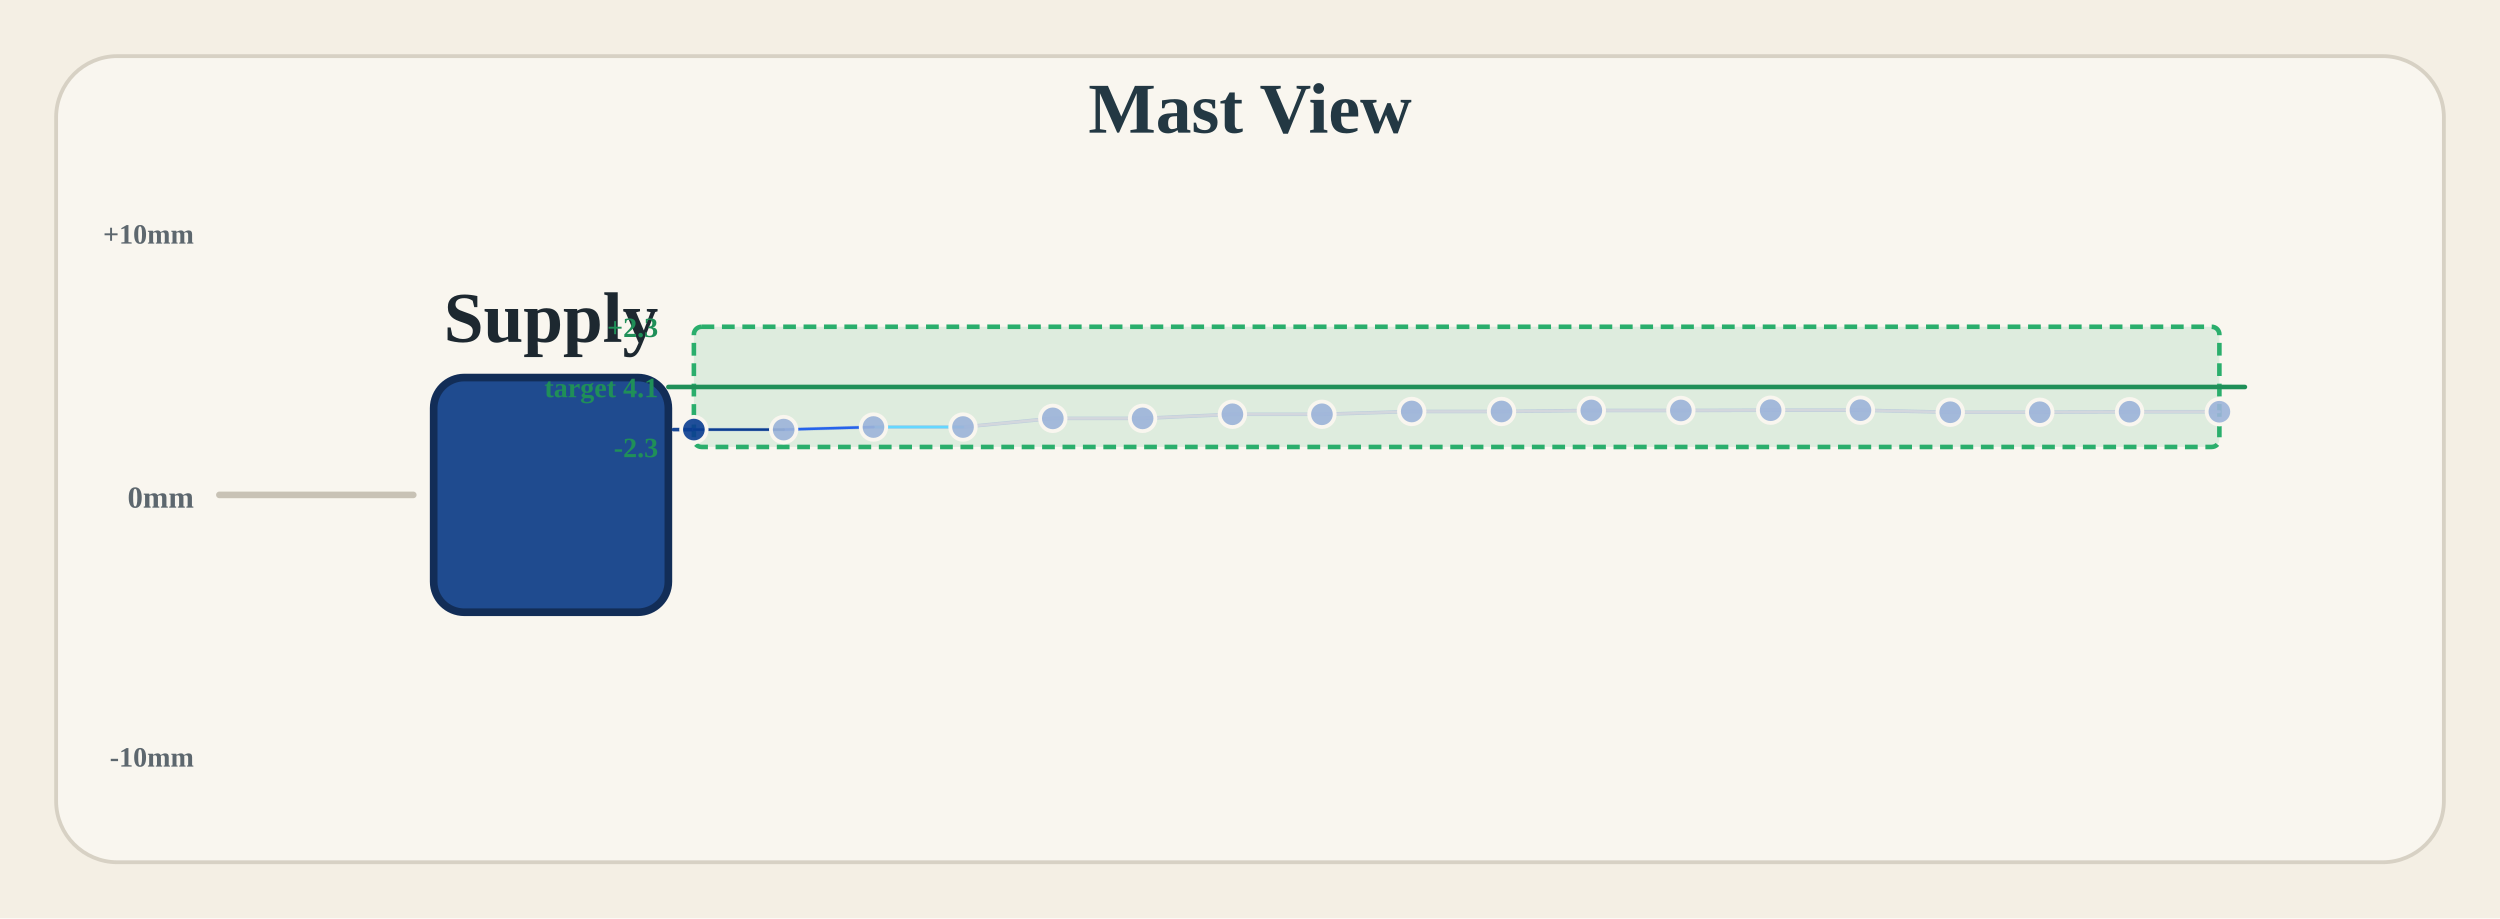
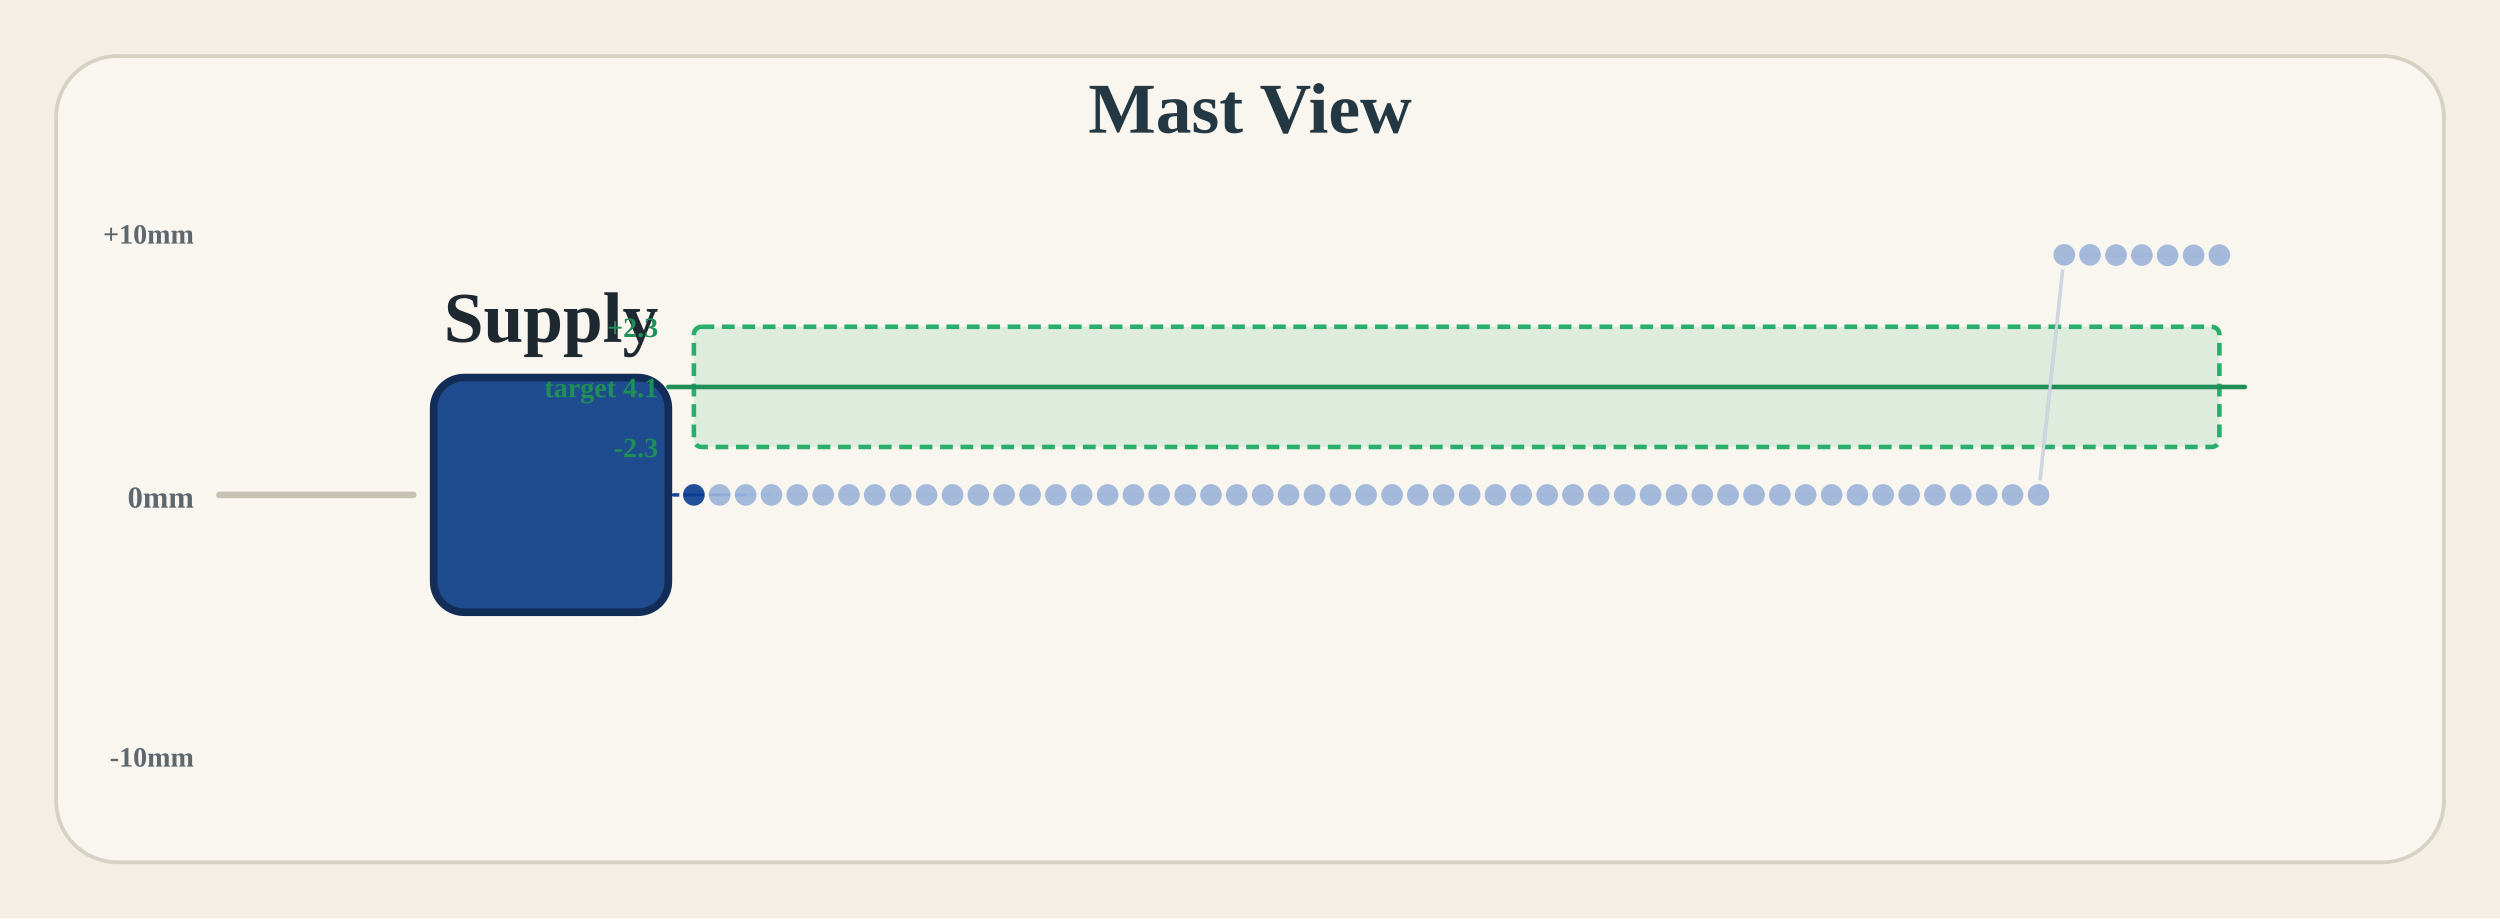
<svg xmlns="http://www.w3.org/2000/svg" width="980" height="360" viewBox="0 0 980 360">
  <rect width="100%" height="100%" fill="#f4efe4" />
  <rect x="22" y="22" width="936" height="316" rx="24" fill="#f9f6ef" stroke="#d7d1c4" stroke-width="1.5" />
  <text x="490.0" y="52.0" text-anchor="middle" font-size="28" font-weight="900" fill="#233843">Mast View</text>
  <rect x="170.0" y="148.0" width="92.0" height="92.0" fill="#1f4b8f" stroke="#122d57" stroke-width="3" rx="12.0" />
  <text x="216.0" y="134.0" text-anchor="middle" font-size="28" font-weight="600" fill="#1d2830">Supply</text>
  <line class="mast-zero-guide" x1="86.0" y1="194.0" x2="162.0" y2="194.0" stroke="#c8c2b5" stroke-width="2.6" stroke-linecap="round" />
  <text x="76.0" y="199.0" text-anchor="end" font-size="12" font-weight="700" fill="#5d676e">0mm</text>
  <text x="76.0" y="95.5" text-anchor="end" font-size="11" font-weight="600" fill="#5d676e">+10mm</text>
  <text x="76.0" y="300.5" text-anchor="end" font-size="11" font-weight="600" fill="#5d676e">-10mm</text>
  <rect x="272.0" y="128.1" width="598.0" height="47.1" fill="#2aae6c" fill-opacity="0.13" stroke="#2aae6c" stroke-width="1.8" stroke-dasharray="5 3" rx="3" />
  <line x1="262.0" y1="151.7" x2="880.0" y2="151.7" stroke="#1f8f58" stroke-width="1.8" stroke-linecap="round" />
  <text x="258.0" y="155.7" text-anchor="end" font-size="11" font-weight="800" fill="#1f8f58">target 4.1</text>
  <text x="258.0" y="132.1" text-anchor="end" font-size="11" font-weight="700" fill="#1f8f58">+2.3</text>
  <text x="258.0" y="179.2" text-anchor="end" font-size="11" font-weight="700" fill="#1f8f58">-2.3</text>
  <g id="mast-history">
-     <line class="mast-history-lead" x1="264.0" y1="168.4" x2="272.0" y2="168.4" stroke="#0b3d91" stroke-width="1.4" stroke-linecap="round" opacity="0.95" />
-     <polyline class="mast-history-trace" points="272.0,168.4 307.2,168.4 342.4,167.4 377.5,167.4 412.7,164.0 447.9,164.0 483.1,162.4 518.2,162.4 553.4,161.3 588.6,161.3 623.8,160.9 658.9,160.9 694.1,160.8 729.3,160.8 764.5,161.6 799.6,161.6 834.8,161.4 870.0,161.4" fill="none" stroke="#9db4da" stroke-width="1.4" stroke-linecap="round" stroke-linejoin="round" opacity="0.55" />
-     <line class="mast-history-segment" data-recency="older" x1="870.0" y1="161.4" x2="834.8" y2="161.4" stroke="#d3d7dd" stroke-width="1" stroke-linecap="round" />
-     <line class="mast-history-segment" data-recency="older" x1="834.8" y1="161.4" x2="799.6" y2="161.6" stroke="#d3d7dd" stroke-width="1" stroke-linecap="round" />
-     <line class="mast-history-segment" data-recency="older" x1="799.6" y1="161.6" x2="764.5" y2="161.6" stroke="#d3d7dd" stroke-width="1" stroke-linecap="round" />
-     <line class="mast-history-segment" data-recency="older" x1="764.5" y1="161.6" x2="729.3" y2="160.8" stroke="#d3d7dd" stroke-width="1" stroke-linecap="round" />
-     <line class="mast-history-segment" data-recency="older" x1="729.3" y1="160.8" x2="694.1" y2="160.8" stroke="#d3d7dd" stroke-width="1" stroke-linecap="round" />
-     <line class="mast-history-segment" data-recency="older" x1="694.1" y1="160.8" x2="658.9" y2="160.9" stroke="#d3d7dd" stroke-width="1" stroke-linecap="round" />
-     <line class="mast-history-segment" data-recency="older" x1="658.9" y1="160.9" x2="623.8" y2="160.9" stroke="#d3d7dd" stroke-width="1" stroke-linecap="round" />
-     <line class="mast-history-segment" data-recency="older" x1="623.8" y1="160.9" x2="588.6" y2="161.3" stroke="#d3d7dd" stroke-width="1" stroke-linecap="round" />
-     <line class="mast-history-segment" data-recency="older" x1="588.6" y1="161.3" x2="553.4" y2="161.3" stroke="#d3d7dd" stroke-width="1" stroke-linecap="round" />
-     <line class="mast-history-segment" data-recency="older" x1="553.4" y1="161.3" x2="518.2" y2="162.4" stroke="#d3d7dd" stroke-width="1" stroke-linecap="round" />
-     <line class="mast-history-segment" data-recency="older" x1="518.2" y1="162.4" x2="483.1" y2="162.4" stroke="#d3d7dd" stroke-width="1" stroke-linecap="round" />
-     <line class="mast-history-segment" data-recency="older" x1="483.1" y1="162.4" x2="447.9" y2="164.0" stroke="#d3d7dd" stroke-width="1" stroke-linecap="round" />
-     <line class="mast-history-segment" data-recency="older" x1="447.9" y1="164.0" x2="412.7" y2="164.0" stroke="#d3d7dd" stroke-width="1" stroke-linecap="round" />
-     <line class="mast-history-segment" data-recency="older" x1="412.7" y1="164.0" x2="377.5" y2="167.4" stroke="#d3d7dd" stroke-width="1" stroke-linecap="round" />
-     <line class="mast-history-segment" data-recency="n-2" x1="377.5" y1="167.4" x2="342.4" y2="167.4" stroke="#63d7ff" stroke-width="1" stroke-linecap="round" />
-     <line class="mast-history-segment" data-recency="n-1" x1="342.4" y1="167.4" x2="307.2" y2="168.4" stroke="#2563eb" stroke-width="1" stroke-linecap="round" />
-     <line class="mast-history-segment" data-recency="current" x1="307.2" y1="168.4" x2="272.0" y2="168.4" stroke="#0b3d91" stroke-width="1" stroke-linecap="round" />
-     <circle class="mast-history-dot" data-entry="{&quot;view&quot;: &quot;mast&quot;, &quot;idx&quot;: 0, &quot;dist&quot;: 404.7, &quot;x&quot;: -45.89, &quot;y&quot;: 3.18, &quot;lift&quot;: 0.9, &quot;act&quot;: null, &quot;score&quot;: null, &quot;note&quot;: null}" cx="870.0" cy="161.4" r="5" fill="#9db4da" fill-opacity="0.9" stroke="#f9f6ef" stroke-width="1.5" style="cursor:pointer" />
-     <circle class="mast-history-dot" data-entry="{&quot;view&quot;: &quot;mast&quot;, &quot;idx&quot;: 1, &quot;dist&quot;: 404.7, &quot;x&quot;: -45.89, &quot;y&quot;: 3.18, &quot;lift&quot;: 0.9, &quot;act&quot;: null, &quot;score&quot;: null, &quot;note&quot;: null}" cx="834.8" cy="161.4" r="5" fill="#9db4da" fill-opacity="0.9" stroke="#f9f6ef" stroke-width="1.5" style="cursor:pointer" />
-     <circle class="mast-history-dot" data-entry="{&quot;view&quot;: &quot;mast&quot;, &quot;idx&quot;: 2, &quot;dist&quot;: 416.6, &quot;x&quot;: -33.89, &quot;y&quot;: 3.16, &quot;lift&quot;: 0.9, &quot;act&quot;: null, &quot;score&quot;: null, &quot;note&quot;: null}" cx="799.6" cy="161.6" r="5" fill="#9db4da" fill-opacity="0.9" stroke="#f9f6ef" stroke-width="1.5" style="cursor:pointer" />
-     <circle class="mast-history-dot" data-entry="{&quot;view&quot;: &quot;mast&quot;, &quot;idx&quot;: 3, &quot;dist&quot;: 416.6, &quot;x&quot;: -33.89, &quot;y&quot;: 3.16, &quot;lift&quot;: 0.9, &quot;act&quot;: null, &quot;score&quot;: null, &quot;note&quot;: null}" cx="764.5" cy="161.6" r="5" fill="#9db4da" fill-opacity="0.9" stroke="#f9f6ef" stroke-width="1.5" style="cursor:pointer" />
-     <circle class="mast-history-dot" data-entry="{&quot;view&quot;: &quot;mast&quot;, &quot;idx&quot;: 4, &quot;dist&quot;: 411.1, &quot;x&quot;: 0.69, &quot;y&quot;: 3.24, &quot;lift&quot;: 0.9, &quot;act&quot;: null, &quot;score&quot;: null, &quot;note&quot;: null}" cx="729.3" cy="160.8" r="5" fill="#9db4da" fill-opacity="0.9" stroke="#f9f6ef" stroke-width="1.5" style="cursor:pointer" />
-     <circle class="mast-history-dot" data-entry="{&quot;view&quot;: &quot;mast&quot;, &quot;idx&quot;: 5, &quot;dist&quot;: 411.1, &quot;x&quot;: 0.69, &quot;y&quot;: 3.24, &quot;lift&quot;: 0.9, &quot;act&quot;: null, &quot;score&quot;: null, &quot;note&quot;: null}" cx="694.1" cy="160.8" r="5" fill="#9db4da" fill-opacity="0.9" stroke="#f9f6ef" stroke-width="1.5" style="cursor:pointer" />
-     <circle class="mast-history-dot" data-entry="{&quot;view&quot;: &quot;mast&quot;, &quot;idx&quot;: 6, &quot;dist&quot;: 387.2, &quot;x&quot;: 10.36, &quot;y&quot;: 3.23, &quot;lift&quot;: 0.9, &quot;act&quot;: null, &quot;score&quot;: null, &quot;note&quot;: null}" cx="658.9" cy="160.9" r="5" fill="#9db4da" fill-opacity="0.9" stroke="#f9f6ef" stroke-width="1.5" style="cursor:pointer" />
-     <circle class="mast-history-dot" data-entry="{&quot;view&quot;: &quot;mast&quot;, &quot;idx&quot;: 7, &quot;dist&quot;: 387.2, &quot;x&quot;: 10.36, &quot;y&quot;: 3.23, &quot;lift&quot;: 0.9, &quot;act&quot;: null, &quot;score&quot;: null, &quot;note&quot;: null}" cx="623.8" cy="160.9" r="5" fill="#9db4da" fill-opacity="0.9" stroke="#f9f6ef" stroke-width="1.5" style="cursor:pointer" />
-     <circle class="mast-history-dot" data-entry="{&quot;view&quot;: &quot;mast&quot;, &quot;idx&quot;: 8, &quot;dist&quot;: 376.7, &quot;x&quot;: 13.22, &quot;y&quot;: 3.19, &quot;lift&quot;: 0.9, &quot;act&quot;: null, &quot;score&quot;: null, &quot;note&quot;: null}" cx="588.6" cy="161.3" r="5" fill="#9db4da" fill-opacity="0.9" stroke="#f9f6ef" stroke-width="1.5" style="cursor:pointer" />
-     <circle class="mast-history-dot" data-entry="{&quot;view&quot;: &quot;mast&quot;, &quot;idx&quot;: 9, &quot;dist&quot;: 376.7, &quot;x&quot;: 13.22, &quot;y&quot;: 3.19, &quot;lift&quot;: 0.9, &quot;act&quot;: null, &quot;score&quot;: null, &quot;note&quot;: null}" cx="553.4" cy="161.3" r="5" fill="#9db4da" fill-opacity="0.9" stroke="#f9f6ef" stroke-width="1.5" style="cursor:pointer" />
-     <circle class="mast-history-dot" data-entry="{&quot;view&quot;: &quot;mast&quot;, &quot;idx&quot;: 10, &quot;dist&quot;: 391.3, &quot;x&quot;: -0.43, &quot;y&quot;: 3.08, &quot;lift&quot;: 0.9, &quot;act&quot;: null, &quot;score&quot;: null, &quot;note&quot;: null}" cx="518.2" cy="162.4" r="5" fill="#9db4da" fill-opacity="0.9" stroke="#f9f6ef" stroke-width="1.5" style="cursor:pointer" />
-     <circle class="mast-history-dot" data-entry="{&quot;view&quot;: &quot;mast&quot;, &quot;idx&quot;: 11, &quot;dist&quot;: 391.3, &quot;x&quot;: -0.43, &quot;y&quot;: 3.08, &quot;lift&quot;: 0.9, &quot;act&quot;: null, &quot;score&quot;: null, &quot;note&quot;: null}" cx="483.1" cy="162.4" r="5" fill="#9db4da" fill-opacity="0.9" stroke="#f9f6ef" stroke-width="1.5" style="cursor:pointer" />
-     <circle class="mast-history-dot" data-entry="{&quot;view&quot;: &quot;mast&quot;, &quot;idx&quot;: 12, &quot;dist&quot;: 430.3, &quot;x&quot;: -31.05, &quot;y&quot;: 2.93, &quot;lift&quot;: 0.9, &quot;act&quot;: null, &quot;score&quot;: null, &quot;note&quot;: null}" cx="447.9" cy="164.0" r="5" fill="#9db4da" fill-opacity="0.9" stroke="#f9f6ef" stroke-width="1.5" style="cursor:pointer" />
-     <circle class="mast-history-dot" data-entry="{&quot;view&quot;: &quot;mast&quot;, &quot;idx&quot;: 13, &quot;dist&quot;: 430.3, &quot;x&quot;: -31.05, &quot;y&quot;: 2.93, &quot;lift&quot;: 0.9, &quot;act&quot;: null, &quot;score&quot;: null, &quot;note&quot;: null}" cx="412.7" cy="164.0" r="5" fill="#9db4da" fill-opacity="0.9" stroke="#f9f6ef" stroke-width="1.5" style="cursor:pointer" />
-     <circle class="mast-history-dot" data-entry="{&quot;view&quot;: &quot;mast&quot;, &quot;idx&quot;: 14, &quot;dist&quot;: 451.9, &quot;x&quot;: -36.59, &quot;y&quot;: 2.6, &quot;lift&quot;: 0.9, &quot;act&quot;: null, &quot;score&quot;: null, &quot;note&quot;: null}" cx="377.5" cy="167.4" r="5" fill="#9db4da" fill-opacity="0.9" stroke="#f9f6ef" stroke-width="1.5" style="cursor:pointer" />
-     <circle class="mast-history-dot" data-entry="{&quot;view&quot;: &quot;mast&quot;, &quot;idx&quot;: 15, &quot;dist&quot;: 451.9, &quot;x&quot;: -36.59, &quot;y&quot;: 2.6, &quot;lift&quot;: 0.9, &quot;act&quot;: null, &quot;score&quot;: null, &quot;note&quot;: null}" cx="342.4" cy="167.4" r="5" fill="#9db4da" fill-opacity="0.9" stroke="#f9f6ef" stroke-width="1.5" style="cursor:pointer" />
-     <circle class="mast-history-dot" data-entry="{&quot;view&quot;: &quot;mast&quot;, &quot;idx&quot;: 16, &quot;dist&quot;: 449.1, &quot;x&quot;: -49.6, &quot;y&quot;: 2.5, &quot;lift&quot;: 0.9, &quot;act&quot;: null, &quot;score&quot;: null, &quot;note&quot;: null}" cx="307.2" cy="168.4" r="5" fill="#9db4da" fill-opacity="0.9" stroke="#f9f6ef" stroke-width="1.5" style="cursor:pointer" />
-     <circle class="mast-history-dot" data-entry="{&quot;view&quot;: &quot;mast&quot;, &quot;idx&quot;: 17, &quot;dist&quot;: 449.1, &quot;x&quot;: -49.6, &quot;y&quot;: 2.5, &quot;lift&quot;: 0.9, &quot;act&quot;: null, &quot;score&quot;: null, &quot;note&quot;: null}" cx="272.0" cy="168.4" r="5" fill="#0b3d91" fill-opacity="0.9" stroke="#f9f6ef" stroke-width="1.5" style="cursor:pointer" />
+     <line class="mast-history-lead" x1="264.0" y1="194.0" x2="272.0" y2="194.0" stroke="#0b3d91" stroke-width="1.4" stroke-linecap="round" opacity="0.95" />
+     <polyline class="mast-history-trace" points="272.0,194.0 282.1,194.0 292.3,194.0 302.4,194.0 312.5,194.0 322.7,194.0 332.8,194.0 342.9,194.0 353.1,194.0 363.2,194.0 373.4,194.0 383.5,194.0 393.6,194.0 403.8,194.0 413.9,194.0 424.0,194.0 434.2,194.0 444.3,194.0 454.4,194.0 464.6,194.0 474.7,194.0 484.8,194.0 495.0,194.0 505.1,194.0 515.3,194.0 525.4,194.0 535.5,194.0 545.7,194.0 555.8,194.0 565.9,194.0 576.1,194.0 586.2,194.0 596.3,194.0 606.5,194.0 616.6,194.0 626.7,194.0 636.9,194.0 647.0,194.0 657.2,194.0 667.3,194.0 677.4,194.0 687.6,194.0 697.7,194.0 707.8,194.0 718.0,194.0 728.1,194.0 738.2,194.0 748.4,194.0 758.5,194.0 768.6,194.0 778.8,194.0 788.9,194.0 799.1,194.0 809.2,99.9 819.3,99.9 829.5,100.0 839.6,100.0 849.7,100.1 859.9,100.1 870.0,100.0" fill="none" stroke="#9db4da" stroke-width="1.4" stroke-linecap="round" stroke-linejoin="round" opacity="0.55" />
+     <line class="mast-history-segment" data-recency="older" x1="870.0" y1="100.0" x2="859.9" y2="100.1" stroke="#d3d7dd" stroke-width="1" stroke-linecap="round" />
+     <line class="mast-history-segment" data-recency="older" x1="859.9" y1="100.1" x2="849.7" y2="100.1" stroke="#d3d7dd" stroke-width="1" stroke-linecap="round" />
+     <line class="mast-history-segment" data-recency="older" x1="849.7" y1="100.1" x2="839.6" y2="100.0" stroke="#d3d7dd" stroke-width="1" stroke-linecap="round" />
+     <line class="mast-history-segment" data-recency="older" x1="839.6" y1="100.0" x2="829.5" y2="100.0" stroke="#d3d7dd" stroke-width="1" stroke-linecap="round" />
+     <line class="mast-history-segment" data-recency="older" x1="829.5" y1="100.0" x2="819.3" y2="99.9" stroke="#d3d7dd" stroke-width="1" stroke-linecap="round" />
+     <line class="mast-history-segment" data-recency="older" x1="819.3" y1="99.9" x2="809.2" y2="99.9" stroke="#d3d7dd" stroke-width="1" stroke-linecap="round" />
+     <line class="mast-history-segment" data-recency="older" x1="809.2" y1="99.9" x2="799.1" y2="194.0" stroke="#d3d7dd" stroke-width="1" stroke-linecap="round" />
+     <line class="mast-history-segment" data-recency="older" x1="799.1" y1="194.0" x2="788.9" y2="194.0" stroke="#d3d7dd" stroke-width="1" stroke-linecap="round" />
+     <line class="mast-history-segment" data-recency="older" x1="788.9" y1="194.0" x2="778.8" y2="194.0" stroke="#d3d7dd" stroke-width="1" stroke-linecap="round" />
+     <line class="mast-history-segment" data-recency="older" x1="778.8" y1="194.0" x2="768.6" y2="194.0" stroke="#d3d7dd" stroke-width="1" stroke-linecap="round" />
+     <line class="mast-history-segment" data-recency="older" x1="768.6" y1="194.0" x2="758.5" y2="194.0" stroke="#d3d7dd" stroke-width="1" stroke-linecap="round" />
+     <line class="mast-history-segment" data-recency="older" x1="758.5" y1="194.0" x2="748.4" y2="194.0" stroke="#d3d7dd" stroke-width="1" stroke-linecap="round" />
+     <line class="mast-history-segment" data-recency="older" x1="748.4" y1="194.0" x2="738.2" y2="194.0" stroke="#d3d7dd" stroke-width="1" stroke-linecap="round" />
+     <line class="mast-history-segment" data-recency="older" x1="738.2" y1="194.0" x2="728.1" y2="194.0" stroke="#d3d7dd" stroke-width="1" stroke-linecap="round" />
+     <line class="mast-history-segment" data-recency="older" x1="728.1" y1="194.0" x2="718.0" y2="194.0" stroke="#d3d7dd" stroke-width="1" stroke-linecap="round" />
+     <line class="mast-history-segment" data-recency="older" x1="718.0" y1="194.0" x2="707.8" y2="194.0" stroke="#d3d7dd" stroke-width="1" stroke-linecap="round" />
+     <line class="mast-history-segment" data-recency="older" x1="707.8" y1="194.0" x2="697.7" y2="194.0" stroke="#d3d7dd" stroke-width="1" stroke-linecap="round" />
+     <line class="mast-history-segment" data-recency="older" x1="697.7" y1="194.0" x2="687.6" y2="194.0" stroke="#d3d7dd" stroke-width="1" stroke-linecap="round" />
+     <line class="mast-history-segment" data-recency="older" x1="687.6" y1="194.0" x2="677.4" y2="194.0" stroke="#d3d7dd" stroke-width="1" stroke-linecap="round" />
+     <line class="mast-history-segment" data-recency="older" x1="677.4" y1="194.0" x2="667.3" y2="194.0" stroke="#d3d7dd" stroke-width="1" stroke-linecap="round" />
+     <line class="mast-history-segment" data-recency="older" x1="667.3" y1="194.0" x2="657.2" y2="194.0" stroke="#d3d7dd" stroke-width="1" stroke-linecap="round" />
+     <line class="mast-history-segment" data-recency="older" x1="657.2" y1="194.0" x2="647.0" y2="194.0" stroke="#d3d7dd" stroke-width="1" stroke-linecap="round" />
+     <line class="mast-history-segment" data-recency="older" x1="647.0" y1="194.0" x2="636.9" y2="194.0" stroke="#d3d7dd" stroke-width="1" stroke-linecap="round" />
+     <line class="mast-history-segment" data-recency="older" x1="636.9" y1="194.0" x2="626.7" y2="194.0" stroke="#d3d7dd" stroke-width="1" stroke-linecap="round" />
+     <line class="mast-history-segment" data-recency="older" x1="626.7" y1="194.0" x2="616.6" y2="194.0" stroke="#d3d7dd" stroke-width="1" stroke-linecap="round" />
+     <line class="mast-history-segment" data-recency="older" x1="616.6" y1="194.0" x2="606.5" y2="194.0" stroke="#d3d7dd" stroke-width="1" stroke-linecap="round" />
+     <line class="mast-history-segment" data-recency="older" x1="606.5" y1="194.0" x2="596.3" y2="194.0" stroke="#d3d7dd" stroke-width="1" stroke-linecap="round" />
+     <line class="mast-history-segment" data-recency="older" x1="596.3" y1="194.0" x2="586.2" y2="194.0" stroke="#d3d7dd" stroke-width="1" stroke-linecap="round" />
+     <line class="mast-history-segment" data-recency="older" x1="586.2" y1="194.0" x2="576.1" y2="194.0" stroke="#d3d7dd" stroke-width="1" stroke-linecap="round" />
+     <line class="mast-history-segment" data-recency="older" x1="576.1" y1="194.0" x2="565.9" y2="194.0" stroke="#d3d7dd" stroke-width="1" stroke-linecap="round" />
+     <line class="mast-history-segment" data-recency="older" x1="565.9" y1="194.0" x2="555.8" y2="194.0" stroke="#d3d7dd" stroke-width="1" stroke-linecap="round" />
+     <line class="mast-history-segment" data-recency="older" x1="555.8" y1="194.0" x2="545.7" y2="194.0" stroke="#d3d7dd" stroke-width="1" stroke-linecap="round" />
+     <line class="mast-history-segment" data-recency="older" x1="545.7" y1="194.0" x2="535.5" y2="194.0" stroke="#d3d7dd" stroke-width="1" stroke-linecap="round" />
+     <line class="mast-history-segment" data-recency="older" x1="535.5" y1="194.0" x2="525.4" y2="194.0" stroke="#d3d7dd" stroke-width="1" stroke-linecap="round" />
+     <line class="mast-history-segment" data-recency="older" x1="525.4" y1="194.0" x2="515.3" y2="194.0" stroke="#d3d7dd" stroke-width="1" stroke-linecap="round" />
+     <line class="mast-history-segment" data-recency="older" x1="515.3" y1="194.0" x2="505.1" y2="194.0" stroke="#d3d7dd" stroke-width="1" stroke-linecap="round" />
+     <line class="mast-history-segment" data-recency="older" x1="505.1" y1="194.0" x2="495.0" y2="194.0" stroke="#d3d7dd" stroke-width="1" stroke-linecap="round" />
+     <line class="mast-history-segment" data-recency="older" x1="495.0" y1="194.0" x2="484.8" y2="194.0" stroke="#d3d7dd" stroke-width="1" stroke-linecap="round" />
+     <line class="mast-history-segment" data-recency="older" x1="484.8" y1="194.0" x2="474.7" y2="194.0" stroke="#d3d7dd" stroke-width="1" stroke-linecap="round" />
+     <line class="mast-history-segment" data-recency="older" x1="474.7" y1="194.0" x2="464.6" y2="194.0" stroke="#d3d7dd" stroke-width="1" stroke-linecap="round" />
+     <line class="mast-history-segment" data-recency="older" x1="464.6" y1="194.0" x2="454.4" y2="194.0" stroke="#d3d7dd" stroke-width="1" stroke-linecap="round" />
+     <line class="mast-history-segment" data-recency="older" x1="454.4" y1="194.0" x2="444.3" y2="194.0" stroke="#d3d7dd" stroke-width="1" stroke-linecap="round" />
+     <line class="mast-history-segment" data-recency="older" x1="444.3" y1="194.0" x2="434.2" y2="194.0" stroke="#d3d7dd" stroke-width="1" stroke-linecap="round" />
+     <line class="mast-history-segment" data-recency="older" x1="434.2" y1="194.0" x2="424.0" y2="194.0" stroke="#d3d7dd" stroke-width="1" stroke-linecap="round" />
+     <line class="mast-history-segment" data-recency="older" x1="424.0" y1="194.0" x2="413.9" y2="194.0" stroke="#d3d7dd" stroke-width="1" stroke-linecap="round" />
+     <line class="mast-history-segment" data-recency="older" x1="413.9" y1="194.0" x2="403.8" y2="194.0" stroke="#d3d7dd" stroke-width="1" stroke-linecap="round" />
+     <line class="mast-history-segment" data-recency="older" x1="403.8" y1="194.0" x2="393.6" y2="194.0" stroke="#d3d7dd" stroke-width="1" stroke-linecap="round" />
+     <line class="mast-history-segment" data-recency="older" x1="393.6" y1="194.0" x2="383.5" y2="194.0" stroke="#d3d7dd" stroke-width="1" stroke-linecap="round" />
+     <line class="mast-history-segment" data-recency="older" x1="383.5" y1="194.0" x2="373.4" y2="194.0" stroke="#d3d7dd" stroke-width="1" stroke-linecap="round" />
+     <line class="mast-history-segment" data-recency="older" x1="373.4" y1="194.0" x2="363.2" y2="194.0" stroke="#d3d7dd" stroke-width="1" stroke-linecap="round" />
+     <line class="mast-history-segment" data-recency="older" x1="363.2" y1="194.0" x2="353.1" y2="194.0" stroke="#d3d7dd" stroke-width="1" stroke-linecap="round" />
+     <line class="mast-history-segment" data-recency="older" x1="353.1" y1="194.0" x2="342.9" y2="194.0" stroke="#d3d7dd" stroke-width="1" stroke-linecap="round" />
+     <line class="mast-history-segment" data-recency="older" x1="342.9" y1="194.0" x2="332.8" y2="194.0" stroke="#d3d7dd" stroke-width="1" stroke-linecap="round" />
+     <line class="mast-history-segment" data-recency="older" x1="332.8" y1="194.0" x2="322.7" y2="194.0" stroke="#d3d7dd" stroke-width="1" stroke-linecap="round" />
+     <line class="mast-history-segment" data-recency="older" x1="322.7" y1="194.0" x2="312.5" y2="194.0" stroke="#d3d7dd" stroke-width="1" stroke-linecap="round" />
+     <line class="mast-history-segment" data-recency="older" x1="312.5" y1="194.0" x2="302.4" y2="194.0" stroke="#d3d7dd" stroke-width="1" stroke-linecap="round" />
+     <line class="mast-history-segment" data-recency="n-2" x1="302.4" y1="194.0" x2="292.3" y2="194.0" stroke="#63d7ff" stroke-width="1" stroke-linecap="round" />
+     <line class="mast-history-segment" data-recency="n-1" x1="292.3" y1="194.0" x2="282.1" y2="194.0" stroke="#2563eb" stroke-width="1" stroke-linecap="round" />
+     <line class="mast-history-segment" data-recency="current" x1="282.1" y1="194.0" x2="272.0" y2="194.0" stroke="#0b3d91" stroke-width="1" stroke-linecap="round" />
+     <circle class="mast-history-dot" data-entry="{&quot;view&quot;: &quot;mast&quot;, &quot;idx&quot;: 0, &quot;dist&quot;: 250.2, &quot;x&quot;: 6.77, &quot;y&quot;: 9.17, &quot;lift&quot;: 0.0, &quot;act&quot;: null, &quot;score&quot;: null, &quot;note&quot;: null}" cx="870.0" cy="100.0" r="5" fill="#9db4da" fill-opacity="0.9" stroke="#f9f6ef" stroke-width="1.5" style="cursor:pointer" />
+     <circle class="mast-history-dot" data-entry="{&quot;view&quot;: &quot;mast&quot;, &quot;idx&quot;: 1, &quot;dist&quot;: 248.8, &quot;x&quot;: 6.9, &quot;y&quot;: 9.17, &quot;lift&quot;: 0.0, &quot;act&quot;: null, &quot;score&quot;: null, &quot;note&quot;: null}" cx="859.9" cy="100.1" r="5" fill="#9db4da" fill-opacity="0.9" stroke="#f9f6ef" stroke-width="1.5" style="cursor:pointer" />
+     <circle class="mast-history-dot" data-entry="{&quot;view&quot;: &quot;mast&quot;, &quot;idx&quot;: 2, &quot;dist&quot;: 14.4, &quot;x&quot;: 6.9, &quot;y&quot;: 9.17, &quot;lift&quot;: 0.0, &quot;act&quot;: &quot;forward&quot;, &quot;score&quot;: 50, &quot;note&quot;: null}" cx="849.7" cy="100.1" r="5" fill="#9db4da" fill-opacity="0.9" stroke="#f9f6ef" stroke-width="1.5" style="cursor:pointer" />
+     <circle class="mast-history-dot" data-entry="{&quot;view&quot;: &quot;mast&quot;, &quot;idx&quot;: 3, &quot;dist&quot;: 247.2, &quot;x&quot;: 7.29, &quot;y&quot;: 9.17, &quot;lift&quot;: 0.0, &quot;act&quot;: null, &quot;score&quot;: null, &quot;note&quot;: null}" cx="839.6" cy="100.0" r="5" fill="#9db4da" fill-opacity="0.9" stroke="#f9f6ef" stroke-width="1.5" style="cursor:pointer" />
+     <circle class="mast-history-dot" data-entry="{&quot;view&quot;: &quot;mast&quot;, &quot;idx&quot;: 4, &quot;dist&quot;: 245.7, &quot;x&quot;: 7.58, &quot;y&quot;: 9.18, &quot;lift&quot;: 0.0, &quot;act&quot;: null, &quot;score&quot;: null, &quot;note&quot;: null}" cx="829.5" cy="100.0" r="5" fill="#9db4da" fill-opacity="0.9" stroke="#f9f6ef" stroke-width="1.5" style="cursor:pointer" />
+     <circle class="mast-history-dot" data-entry="{&quot;view&quot;: &quot;mast&quot;, &quot;idx&quot;: 5, &quot;dist&quot;: 244.3, &quot;x&quot;: 7.83, &quot;y&quot;: 9.18, &quot;lift&quot;: 0.0, &quot;act&quot;: null, &quot;score&quot;: null, &quot;note&quot;: null}" cx="819.3" cy="99.9" r="5" fill="#9db4da" fill-opacity="0.9" stroke="#f9f6ef" stroke-width="1.5" style="cursor:pointer" />
+     <circle class="mast-history-dot" data-entry="{&quot;view&quot;: &quot;mast&quot;, &quot;idx&quot;: 6, &quot;dist&quot;: 242.9, &quot;x&quot;: 8.0, &quot;y&quot;: 9.18, &quot;lift&quot;: 0.0, &quot;act&quot;: null, &quot;score&quot;: null, &quot;note&quot;: null}" cx="809.2" cy="99.9" r="5" fill="#9db4da" fill-opacity="0.9" stroke="#f9f6ef" stroke-width="1.5" style="cursor:pointer" />
+     <circle class="mast-history-dot" data-entry="{&quot;view&quot;: &quot;mast&quot;, &quot;idx&quot;: 7, &quot;dist&quot;: 0.0, &quot;x&quot;: 0.0, &quot;y&quot;: 0.0, &quot;lift&quot;: 0.0, &quot;act&quot;: null, &quot;score&quot;: null, &quot;note&quot;: null}" cx="799.1" cy="194.0" r="5" fill="#9db4da" fill-opacity="0.9" stroke="#f9f6ef" stroke-width="1.5" style="cursor:pointer" />
+     <circle class="mast-history-dot" data-entry="{&quot;view&quot;: &quot;mast&quot;, &quot;idx&quot;: 8, &quot;dist&quot;: 0.0, &quot;x&quot;: 0.0, &quot;y&quot;: 0.0, &quot;lift&quot;: 0.0, &quot;act&quot;: null, &quot;score&quot;: null, &quot;note&quot;: null}" cx="788.9" cy="194.0" r="5" fill="#9db4da" fill-opacity="0.9" stroke="#f9f6ef" stroke-width="1.5" style="cursor:pointer" />
+     <circle class="mast-history-dot" data-entry="{&quot;view&quot;: &quot;mast&quot;, &quot;idx&quot;: 9, &quot;dist&quot;: 0.0, &quot;x&quot;: 0.0, &quot;y&quot;: 0.0, &quot;lift&quot;: 0.0, &quot;act&quot;: null, &quot;score&quot;: null, &quot;note&quot;: null}" cx="778.8" cy="194.0" r="5" fill="#9db4da" fill-opacity="0.9" stroke="#f9f6ef" stroke-width="1.5" style="cursor:pointer" />
+     <circle class="mast-history-dot" data-entry="{&quot;view&quot;: &quot;mast&quot;, &quot;idx&quot;: 10, &quot;dist&quot;: 0.0, &quot;x&quot;: 0.0, &quot;y&quot;: 0.0, &quot;lift&quot;: 0.0, &quot;act&quot;: null, &quot;score&quot;: null, &quot;note&quot;: null}" cx="768.6" cy="194.0" r="5" fill="#9db4da" fill-opacity="0.9" stroke="#f9f6ef" stroke-width="1.5" style="cursor:pointer" />
+     <circle class="mast-history-dot" data-entry="{&quot;view&quot;: &quot;mast&quot;, &quot;idx&quot;: 11, &quot;dist&quot;: 0.0, &quot;x&quot;: 0.0, &quot;y&quot;: 0.0, &quot;lift&quot;: 0.0, &quot;act&quot;: null, &quot;score&quot;: null, &quot;note&quot;: null}" cx="758.5" cy="194.0" r="5" fill="#9db4da" fill-opacity="0.9" stroke="#f9f6ef" stroke-width="1.5" style="cursor:pointer" />
+     <circle class="mast-history-dot" data-entry="{&quot;view&quot;: &quot;mast&quot;, &quot;idx&quot;: 12, &quot;dist&quot;: 0.0, &quot;x&quot;: 0.0, &quot;y&quot;: 0.0, &quot;lift&quot;: 0.0, &quot;act&quot;: null, &quot;score&quot;: null, &quot;note&quot;: null}" cx="748.4" cy="194.0" r="5" fill="#9db4da" fill-opacity="0.9" stroke="#f9f6ef" stroke-width="1.5" style="cursor:pointer" />
+     <circle class="mast-history-dot" data-entry="{&quot;view&quot;: &quot;mast&quot;, &quot;idx&quot;: 13, &quot;dist&quot;: 0.0, &quot;x&quot;: 0.0, &quot;y&quot;: 0.0, &quot;lift&quot;: 0.0, &quot;act&quot;: null, &quot;score&quot;: null, &quot;note&quot;: null}" cx="738.2" cy="194.0" r="5" fill="#9db4da" fill-opacity="0.9" stroke="#f9f6ef" stroke-width="1.5" style="cursor:pointer" />
+     <circle class="mast-history-dot" data-entry="{&quot;view&quot;: &quot;mast&quot;, &quot;idx&quot;: 14, &quot;dist&quot;: 0.0, &quot;x&quot;: 0.0, &quot;y&quot;: 0.0, &quot;lift&quot;: 0.0, &quot;act&quot;: null, &quot;score&quot;: null, &quot;note&quot;: null}" cx="728.1" cy="194.0" r="5" fill="#9db4da" fill-opacity="0.9" stroke="#f9f6ef" stroke-width="1.5" style="cursor:pointer" />
+     <circle class="mast-history-dot" data-entry="{&quot;view&quot;: &quot;mast&quot;, &quot;idx&quot;: 15, &quot;dist&quot;: 0.0, &quot;x&quot;: 0.0, &quot;y&quot;: 0.0, &quot;lift&quot;: 0.0, &quot;act&quot;: null, &quot;score&quot;: null, &quot;note&quot;: null}" cx="718.0" cy="194.0" r="5" fill="#9db4da" fill-opacity="0.9" stroke="#f9f6ef" stroke-width="1.5" style="cursor:pointer" />
+     <circle class="mast-history-dot" data-entry="{&quot;view&quot;: &quot;mast&quot;, &quot;idx&quot;: 16, &quot;dist&quot;: 0.0, &quot;x&quot;: 0.0, &quot;y&quot;: 0.0, &quot;lift&quot;: 0.0, &quot;act&quot;: null, &quot;score&quot;: null, &quot;note&quot;: null}" cx="707.8" cy="194.0" r="5" fill="#9db4da" fill-opacity="0.9" stroke="#f9f6ef" stroke-width="1.5" style="cursor:pointer" />
+     <circle class="mast-history-dot" data-entry="{&quot;view&quot;: &quot;mast&quot;, &quot;idx&quot;: 17, &quot;dist&quot;: 0.0, &quot;x&quot;: 0.0, &quot;y&quot;: 0.0, &quot;lift&quot;: 0.0, &quot;act&quot;: null, &quot;score&quot;: null, &quot;note&quot;: null}" cx="697.7" cy="194.0" r="5" fill="#9db4da" fill-opacity="0.9" stroke="#f9f6ef" stroke-width="1.5" style="cursor:pointer" />
+     <circle class="mast-history-dot" data-entry="{&quot;view&quot;: &quot;mast&quot;, &quot;idx&quot;: 18, &quot;dist&quot;: 0.0, &quot;x&quot;: 0.0, &quot;y&quot;: 0.0, &quot;lift&quot;: 0.0, &quot;act&quot;: null, &quot;score&quot;: null, &quot;note&quot;: null}" cx="687.6" cy="194.0" r="5" fill="#9db4da" fill-opacity="0.9" stroke="#f9f6ef" stroke-width="1.5" style="cursor:pointer" />
+     <circle class="mast-history-dot" data-entry="{&quot;view&quot;: &quot;mast&quot;, &quot;idx&quot;: 19, &quot;dist&quot;: 0.0, &quot;x&quot;: 0.0, &quot;y&quot;: 0.0, &quot;lift&quot;: 0.0, &quot;act&quot;: null, &quot;score&quot;: null, &quot;note&quot;: null}" cx="677.4" cy="194.0" r="5" fill="#9db4da" fill-opacity="0.9" stroke="#f9f6ef" stroke-width="1.5" style="cursor:pointer" />
+     <circle class="mast-history-dot" data-entry="{&quot;view&quot;: &quot;mast&quot;, &quot;idx&quot;: 20, &quot;dist&quot;: 0.0, &quot;x&quot;: 0.0, &quot;y&quot;: 0.0, &quot;lift&quot;: 0.0, &quot;act&quot;: null, &quot;score&quot;: null, &quot;note&quot;: null}" cx="667.3" cy="194.0" r="5" fill="#9db4da" fill-opacity="0.9" stroke="#f9f6ef" stroke-width="1.5" style="cursor:pointer" />
+     <circle class="mast-history-dot" data-entry="{&quot;view&quot;: &quot;mast&quot;, &quot;idx&quot;: 21, &quot;dist&quot;: 0.0, &quot;x&quot;: 0.0, &quot;y&quot;: 0.0, &quot;lift&quot;: 0.0, &quot;act&quot;: null, &quot;score&quot;: null, &quot;note&quot;: null}" cx="657.2" cy="194.0" r="5" fill="#9db4da" fill-opacity="0.9" stroke="#f9f6ef" stroke-width="1.5" style="cursor:pointer" />
+     <circle class="mast-history-dot" data-entry="{&quot;view&quot;: &quot;mast&quot;, &quot;idx&quot;: 22, &quot;dist&quot;: 0.0, &quot;x&quot;: 0.0, &quot;y&quot;: 0.0, &quot;lift&quot;: 0.0, &quot;act&quot;: null, &quot;score&quot;: null, &quot;note&quot;: null}" cx="647.0" cy="194.0" r="5" fill="#9db4da" fill-opacity="0.9" stroke="#f9f6ef" stroke-width="1.5" style="cursor:pointer" />
+     <circle class="mast-history-dot" data-entry="{&quot;view&quot;: &quot;mast&quot;, &quot;idx&quot;: 23, &quot;dist&quot;: 0.0, &quot;x&quot;: 0.0, &quot;y&quot;: 0.0, &quot;lift&quot;: 0.0, &quot;act&quot;: null, &quot;score&quot;: null, &quot;note&quot;: null}" cx="636.9" cy="194.0" r="5" fill="#9db4da" fill-opacity="0.9" stroke="#f9f6ef" stroke-width="1.5" style="cursor:pointer" />
+     <circle class="mast-history-dot" data-entry="{&quot;view&quot;: &quot;mast&quot;, &quot;idx&quot;: 24, &quot;dist&quot;: 0.0, &quot;x&quot;: 0.0, &quot;y&quot;: 0.0, &quot;lift&quot;: 0.0, &quot;act&quot;: null, &quot;score&quot;: null, &quot;note&quot;: null}" cx="626.7" cy="194.0" r="5" fill="#9db4da" fill-opacity="0.9" stroke="#f9f6ef" stroke-width="1.5" style="cursor:pointer" />
+     <circle class="mast-history-dot" data-entry="{&quot;view&quot;: &quot;mast&quot;, &quot;idx&quot;: 25, &quot;dist&quot;: 0.0, &quot;x&quot;: 0.0, &quot;y&quot;: 0.0, &quot;lift&quot;: 0.0, &quot;act&quot;: null, &quot;score&quot;: null, &quot;note&quot;: null}" cx="616.6" cy="194.0" r="5" fill="#9db4da" fill-opacity="0.9" stroke="#f9f6ef" stroke-width="1.5" style="cursor:pointer" />
+     <circle class="mast-history-dot" data-entry="{&quot;view&quot;: &quot;mast&quot;, &quot;idx&quot;: 26, &quot;dist&quot;: 0.0, &quot;x&quot;: 0.0, &quot;y&quot;: 0.0, &quot;lift&quot;: 0.0, &quot;act&quot;: null, &quot;score&quot;: null, &quot;note&quot;: null}" cx="606.5" cy="194.0" r="5" fill="#9db4da" fill-opacity="0.9" stroke="#f9f6ef" stroke-width="1.5" style="cursor:pointer" />
+     <circle class="mast-history-dot" data-entry="{&quot;view&quot;: &quot;mast&quot;, &quot;idx&quot;: 27, &quot;dist&quot;: 0.0, &quot;x&quot;: 0.0, &quot;y&quot;: 0.0, &quot;lift&quot;: 0.0, &quot;act&quot;: null, &quot;score&quot;: null, &quot;note&quot;: null}" cx="596.3" cy="194.0" r="5" fill="#9db4da" fill-opacity="0.9" stroke="#f9f6ef" stroke-width="1.5" style="cursor:pointer" />
+     <circle class="mast-history-dot" data-entry="{&quot;view&quot;: &quot;mast&quot;, &quot;idx&quot;: 28, &quot;dist&quot;: 0.0, &quot;x&quot;: 0.0, &quot;y&quot;: 0.0, &quot;lift&quot;: 0.0, &quot;act&quot;: null, &quot;score&quot;: null, &quot;note&quot;: null}" cx="586.2" cy="194.0" r="5" fill="#9db4da" fill-opacity="0.9" stroke="#f9f6ef" stroke-width="1.5" style="cursor:pointer" />
+     <circle class="mast-history-dot" data-entry="{&quot;view&quot;: &quot;mast&quot;, &quot;idx&quot;: 29, &quot;dist&quot;: 0.0, &quot;x&quot;: 0.0, &quot;y&quot;: 0.0, &quot;lift&quot;: 0.0, &quot;act&quot;: null, &quot;score&quot;: null, &quot;note&quot;: null}" cx="576.1" cy="194.0" r="5" fill="#9db4da" fill-opacity="0.9" stroke="#f9f6ef" stroke-width="1.5" style="cursor:pointer" />
+     <circle class="mast-history-dot" data-entry="{&quot;view&quot;: &quot;mast&quot;, &quot;idx&quot;: 30, &quot;dist&quot;: 0.0, &quot;x&quot;: 0.0, &quot;y&quot;: 0.0, &quot;lift&quot;: 0.0, &quot;act&quot;: null, &quot;score&quot;: null, &quot;note&quot;: null}" cx="565.9" cy="194.0" r="5" fill="#9db4da" fill-opacity="0.9" stroke="#f9f6ef" stroke-width="1.5" style="cursor:pointer" />
+     <circle class="mast-history-dot" data-entry="{&quot;view&quot;: &quot;mast&quot;, &quot;idx&quot;: 31, &quot;dist&quot;: 0.0, &quot;x&quot;: 0.0, &quot;y&quot;: 0.0, &quot;lift&quot;: 0.0, &quot;act&quot;: null, &quot;score&quot;: null, &quot;note&quot;: null}" cx="555.8" cy="194.0" r="5" fill="#9db4da" fill-opacity="0.9" stroke="#f9f6ef" stroke-width="1.5" style="cursor:pointer" />
+     <circle class="mast-history-dot" data-entry="{&quot;view&quot;: &quot;mast&quot;, &quot;idx&quot;: 32, &quot;dist&quot;: 0.0, &quot;x&quot;: 0.0, &quot;y&quot;: 0.0, &quot;lift&quot;: 0.0, &quot;act&quot;: null, &quot;score&quot;: null, &quot;note&quot;: null}" cx="545.7" cy="194.0" r="5" fill="#9db4da" fill-opacity="0.9" stroke="#f9f6ef" stroke-width="1.5" style="cursor:pointer" />
+     <circle class="mast-history-dot" data-entry="{&quot;view&quot;: &quot;mast&quot;, &quot;idx&quot;: 33, &quot;dist&quot;: 0.0, &quot;x&quot;: 0.0, &quot;y&quot;: 0.0, &quot;lift&quot;: 0.0, &quot;act&quot;: null, &quot;score&quot;: null, &quot;note&quot;: null}" cx="535.5" cy="194.0" r="5" fill="#9db4da" fill-opacity="0.9" stroke="#f9f6ef" stroke-width="1.5" style="cursor:pointer" />
+     <circle class="mast-history-dot" data-entry="{&quot;view&quot;: &quot;mast&quot;, &quot;idx&quot;: 34, &quot;dist&quot;: 0.0, &quot;x&quot;: 0.0, &quot;y&quot;: 0.0, &quot;lift&quot;: 0.0, &quot;act&quot;: null, &quot;score&quot;: null, &quot;note&quot;: null}" cx="525.4" cy="194.0" r="5" fill="#9db4da" fill-opacity="0.9" stroke="#f9f6ef" stroke-width="1.5" style="cursor:pointer" />
+     <circle class="mast-history-dot" data-entry="{&quot;view&quot;: &quot;mast&quot;, &quot;idx&quot;: 35, &quot;dist&quot;: 0.0, &quot;x&quot;: 0.0, &quot;y&quot;: 0.0, &quot;lift&quot;: 0.0, &quot;act&quot;: null, &quot;score&quot;: null, &quot;note&quot;: null}" cx="515.3" cy="194.0" r="5" fill="#9db4da" fill-opacity="0.9" stroke="#f9f6ef" stroke-width="1.5" style="cursor:pointer" />
+     <circle class="mast-history-dot" data-entry="{&quot;view&quot;: &quot;mast&quot;, &quot;idx&quot;: 36, &quot;dist&quot;: 0.0, &quot;x&quot;: 0.0, &quot;y&quot;: 0.0, &quot;lift&quot;: 0.0, &quot;act&quot;: null, &quot;score&quot;: null, &quot;note&quot;: null}" cx="505.1" cy="194.0" r="5" fill="#9db4da" fill-opacity="0.9" stroke="#f9f6ef" stroke-width="1.5" style="cursor:pointer" />
+     <circle class="mast-history-dot" data-entry="{&quot;view&quot;: &quot;mast&quot;, &quot;idx&quot;: 37, &quot;dist&quot;: 0.0, &quot;x&quot;: 0.0, &quot;y&quot;: 0.0, &quot;lift&quot;: 0.0, &quot;act&quot;: null, &quot;score&quot;: null, &quot;note&quot;: null}" cx="495.0" cy="194.0" r="5" fill="#9db4da" fill-opacity="0.9" stroke="#f9f6ef" stroke-width="1.5" style="cursor:pointer" />
+     <circle class="mast-history-dot" data-entry="{&quot;view&quot;: &quot;mast&quot;, &quot;idx&quot;: 38, &quot;dist&quot;: 0.0, &quot;x&quot;: 0.0, &quot;y&quot;: 0.0, &quot;lift&quot;: 0.0, &quot;act&quot;: null, &quot;score&quot;: null, &quot;note&quot;: null}" cx="484.8" cy="194.0" r="5" fill="#9db4da" fill-opacity="0.9" stroke="#f9f6ef" stroke-width="1.5" style="cursor:pointer" />
+     <circle class="mast-history-dot" data-entry="{&quot;view&quot;: &quot;mast&quot;, &quot;idx&quot;: 39, &quot;dist&quot;: 0.0, &quot;x&quot;: 0.0, &quot;y&quot;: 0.0, &quot;lift&quot;: 0.0, &quot;act&quot;: null, &quot;score&quot;: null, &quot;note&quot;: null}" cx="474.7" cy="194.0" r="5" fill="#9db4da" fill-opacity="0.9" stroke="#f9f6ef" stroke-width="1.5" style="cursor:pointer" />
+     <circle class="mast-history-dot" data-entry="{&quot;view&quot;: &quot;mast&quot;, &quot;idx&quot;: 40, &quot;dist&quot;: 0.0, &quot;x&quot;: 0.0, &quot;y&quot;: 0.0, &quot;lift&quot;: 0.0, &quot;act&quot;: null, &quot;score&quot;: null, &quot;note&quot;: null}" cx="464.6" cy="194.0" r="5" fill="#9db4da" fill-opacity="0.9" stroke="#f9f6ef" stroke-width="1.5" style="cursor:pointer" />
+     <circle class="mast-history-dot" data-entry="{&quot;view&quot;: &quot;mast&quot;, &quot;idx&quot;: 41, &quot;dist&quot;: 0.0, &quot;x&quot;: 0.0, &quot;y&quot;: 0.0, &quot;lift&quot;: 0.0, &quot;act&quot;: null, &quot;score&quot;: null, &quot;note&quot;: null}" cx="454.4" cy="194.0" r="5" fill="#9db4da" fill-opacity="0.9" stroke="#f9f6ef" stroke-width="1.5" style="cursor:pointer" />
+     <circle class="mast-history-dot" data-entry="{&quot;view&quot;: &quot;mast&quot;, &quot;idx&quot;: 42, &quot;dist&quot;: 0.0, &quot;x&quot;: 0.0, &quot;y&quot;: 0.0, &quot;lift&quot;: 0.0, &quot;act&quot;: null, &quot;score&quot;: null, &quot;note&quot;: null}" cx="444.3" cy="194.0" r="5" fill="#9db4da" fill-opacity="0.9" stroke="#f9f6ef" stroke-width="1.5" style="cursor:pointer" />
+     <circle class="mast-history-dot" data-entry="{&quot;view&quot;: &quot;mast&quot;, &quot;idx&quot;: 43, &quot;dist&quot;: 0.0, &quot;x&quot;: 0.0, &quot;y&quot;: 0.0, &quot;lift&quot;: 0.0, &quot;act&quot;: null, &quot;score&quot;: null, &quot;note&quot;: null}" cx="434.2" cy="194.0" r="5" fill="#9db4da" fill-opacity="0.9" stroke="#f9f6ef" stroke-width="1.5" style="cursor:pointer" />
+     <circle class="mast-history-dot" data-entry="{&quot;view&quot;: &quot;mast&quot;, &quot;idx&quot;: 44, &quot;dist&quot;: 0.0, &quot;x&quot;: 0.0, &quot;y&quot;: 0.0, &quot;lift&quot;: 0.0, &quot;act&quot;: null, &quot;score&quot;: null, &quot;note&quot;: null}" cx="424.0" cy="194.0" r="5" fill="#9db4da" fill-opacity="0.9" stroke="#f9f6ef" stroke-width="1.5" style="cursor:pointer" />
+     <circle class="mast-history-dot" data-entry="{&quot;view&quot;: &quot;mast&quot;, &quot;idx&quot;: 45, &quot;dist&quot;: 0.0, &quot;x&quot;: 0.0, &quot;y&quot;: 0.0, &quot;lift&quot;: 0.0, &quot;act&quot;: null, &quot;score&quot;: null, &quot;note&quot;: null}" cx="413.9" cy="194.0" r="5" fill="#9db4da" fill-opacity="0.9" stroke="#f9f6ef" stroke-width="1.5" style="cursor:pointer" />
+     <circle class="mast-history-dot" data-entry="{&quot;view&quot;: &quot;mast&quot;, &quot;idx&quot;: 46, &quot;dist&quot;: 0.0, &quot;x&quot;: 0.0, &quot;y&quot;: 0.0, &quot;lift&quot;: 0.0, &quot;act&quot;: null, &quot;score&quot;: null, &quot;note&quot;: null}" cx="403.8" cy="194.0" r="5" fill="#9db4da" fill-opacity="0.9" stroke="#f9f6ef" stroke-width="1.5" style="cursor:pointer" />
+     <circle class="mast-history-dot" data-entry="{&quot;view&quot;: &quot;mast&quot;, &quot;idx&quot;: 47, &quot;dist&quot;: 0.0, &quot;x&quot;: 0.0, &quot;y&quot;: 0.0, &quot;lift&quot;: 0.0, &quot;act&quot;: null, &quot;score&quot;: null, &quot;note&quot;: null}" cx="393.6" cy="194.0" r="5" fill="#9db4da" fill-opacity="0.9" stroke="#f9f6ef" stroke-width="1.5" style="cursor:pointer" />
+     <circle class="mast-history-dot" data-entry="{&quot;view&quot;: &quot;mast&quot;, &quot;idx&quot;: 48, &quot;dist&quot;: 0.0, &quot;x&quot;: 0.0, &quot;y&quot;: 0.0, &quot;lift&quot;: 0.0, &quot;act&quot;: null, &quot;score&quot;: null, &quot;note&quot;: null}" cx="383.5" cy="194.0" r="5" fill="#9db4da" fill-opacity="0.9" stroke="#f9f6ef" stroke-width="1.5" style="cursor:pointer" />
+     <circle class="mast-history-dot" data-entry="{&quot;view&quot;: &quot;mast&quot;, &quot;idx&quot;: 49, &quot;dist&quot;: 0.0, &quot;x&quot;: 0.0, &quot;y&quot;: 0.0, &quot;lift&quot;: 0.0, &quot;act&quot;: null, &quot;score&quot;: null, &quot;note&quot;: null}" cx="373.4" cy="194.0" r="5" fill="#9db4da" fill-opacity="0.9" stroke="#f9f6ef" stroke-width="1.5" style="cursor:pointer" />
+     <circle class="mast-history-dot" data-entry="{&quot;view&quot;: &quot;mast&quot;, &quot;idx&quot;: 50, &quot;dist&quot;: 0.0, &quot;x&quot;: 0.0, &quot;y&quot;: 0.0, &quot;lift&quot;: 0.0, &quot;act&quot;: null, &quot;score&quot;: null, &quot;note&quot;: null}" cx="363.2" cy="194.0" r="5" fill="#9db4da" fill-opacity="0.9" stroke="#f9f6ef" stroke-width="1.5" style="cursor:pointer" />
+     <circle class="mast-history-dot" data-entry="{&quot;view&quot;: &quot;mast&quot;, &quot;idx&quot;: 51, &quot;dist&quot;: 0.0, &quot;x&quot;: 0.0, &quot;y&quot;: 0.0, &quot;lift&quot;: 0.0, &quot;act&quot;: null, &quot;score&quot;: null, &quot;note&quot;: null}" cx="353.1" cy="194.0" r="5" fill="#9db4da" fill-opacity="0.9" stroke="#f9f6ef" stroke-width="1.5" style="cursor:pointer" />
+     <circle class="mast-history-dot" data-entry="{&quot;view&quot;: &quot;mast&quot;, &quot;idx&quot;: 52, &quot;dist&quot;: 0.0, &quot;x&quot;: 0.0, &quot;y&quot;: 0.0, &quot;lift&quot;: 0.0, &quot;act&quot;: null, &quot;score&quot;: null, &quot;note&quot;: null}" cx="342.9" cy="194.0" r="5" fill="#9db4da" fill-opacity="0.9" stroke="#f9f6ef" stroke-width="1.5" style="cursor:pointer" />
+     <circle class="mast-history-dot" data-entry="{&quot;view&quot;: &quot;mast&quot;, &quot;idx&quot;: 53, &quot;dist&quot;: 0.0, &quot;x&quot;: 0.0, &quot;y&quot;: 0.0, &quot;lift&quot;: 0.0, &quot;act&quot;: null, &quot;score&quot;: null, &quot;note&quot;: null}" cx="332.8" cy="194.0" r="5" fill="#9db4da" fill-opacity="0.9" stroke="#f9f6ef" stroke-width="1.5" style="cursor:pointer" />
+     <circle class="mast-history-dot" data-entry="{&quot;view&quot;: &quot;mast&quot;, &quot;idx&quot;: 54, &quot;dist&quot;: 0.0, &quot;x&quot;: 0.0, &quot;y&quot;: 0.0, &quot;lift&quot;: 0.0, &quot;act&quot;: null, &quot;score&quot;: null, &quot;note&quot;: null}" cx="322.7" cy="194.0" r="5" fill="#9db4da" fill-opacity="0.9" stroke="#f9f6ef" stroke-width="1.5" style="cursor:pointer" />
+     <circle class="mast-history-dot" data-entry="{&quot;view&quot;: &quot;mast&quot;, &quot;idx&quot;: 55, &quot;dist&quot;: 0.0, &quot;x&quot;: 0.0, &quot;y&quot;: 0.0, &quot;lift&quot;: 0.0, &quot;act&quot;: null, &quot;score&quot;: null, &quot;note&quot;: null}" cx="312.5" cy="194.0" r="5" fill="#9db4da" fill-opacity="0.9" stroke="#f9f6ef" stroke-width="1.5" style="cursor:pointer" />
+     <circle class="mast-history-dot" data-entry="{&quot;view&quot;: &quot;mast&quot;, &quot;idx&quot;: 56, &quot;dist&quot;: 0.0, &quot;x&quot;: 0.0, &quot;y&quot;: 0.0, &quot;lift&quot;: 0.0, &quot;act&quot;: null, &quot;score&quot;: null, &quot;note&quot;: null}" cx="302.4" cy="194.0" r="5" fill="#9db4da" fill-opacity="0.9" stroke="#f9f6ef" stroke-width="1.5" style="cursor:pointer" />
+     <circle class="mast-history-dot" data-entry="{&quot;view&quot;: &quot;mast&quot;, &quot;idx&quot;: 57, &quot;dist&quot;: 0.0, &quot;x&quot;: 0.0, &quot;y&quot;: 0.0, &quot;lift&quot;: 0.0, &quot;act&quot;: null, &quot;score&quot;: null, &quot;note&quot;: null}" cx="292.3" cy="194.0" r="5" fill="#9db4da" fill-opacity="0.9" stroke="#f9f6ef" stroke-width="1.5" style="cursor:pointer" />
+     <circle class="mast-history-dot" data-entry="{&quot;view&quot;: &quot;mast&quot;, &quot;idx&quot;: 58, &quot;dist&quot;: 0.0, &quot;x&quot;: 0.0, &quot;y&quot;: 0.0, &quot;lift&quot;: 0.0, &quot;act&quot;: null, &quot;score&quot;: null, &quot;note&quot;: null}" cx="282.1" cy="194.0" r="5" fill="#9db4da" fill-opacity="0.9" stroke="#f9f6ef" stroke-width="1.5" style="cursor:pointer" />
+     <circle class="mast-history-dot" data-entry="{&quot;view&quot;: &quot;mast&quot;, &quot;idx&quot;: 59, &quot;dist&quot;: 0.0, &quot;x&quot;: 0.0, &quot;y&quot;: 0.0, &quot;lift&quot;: 0.0, &quot;act&quot;: null, &quot;score&quot;: null, &quot;note&quot;: null}" cx="272.0" cy="194.0" r="5" fill="#0b3d91" fill-opacity="0.9" stroke="#f9f6ef" stroke-width="1.5" style="cursor:pointer" />
  </g>
</svg>
